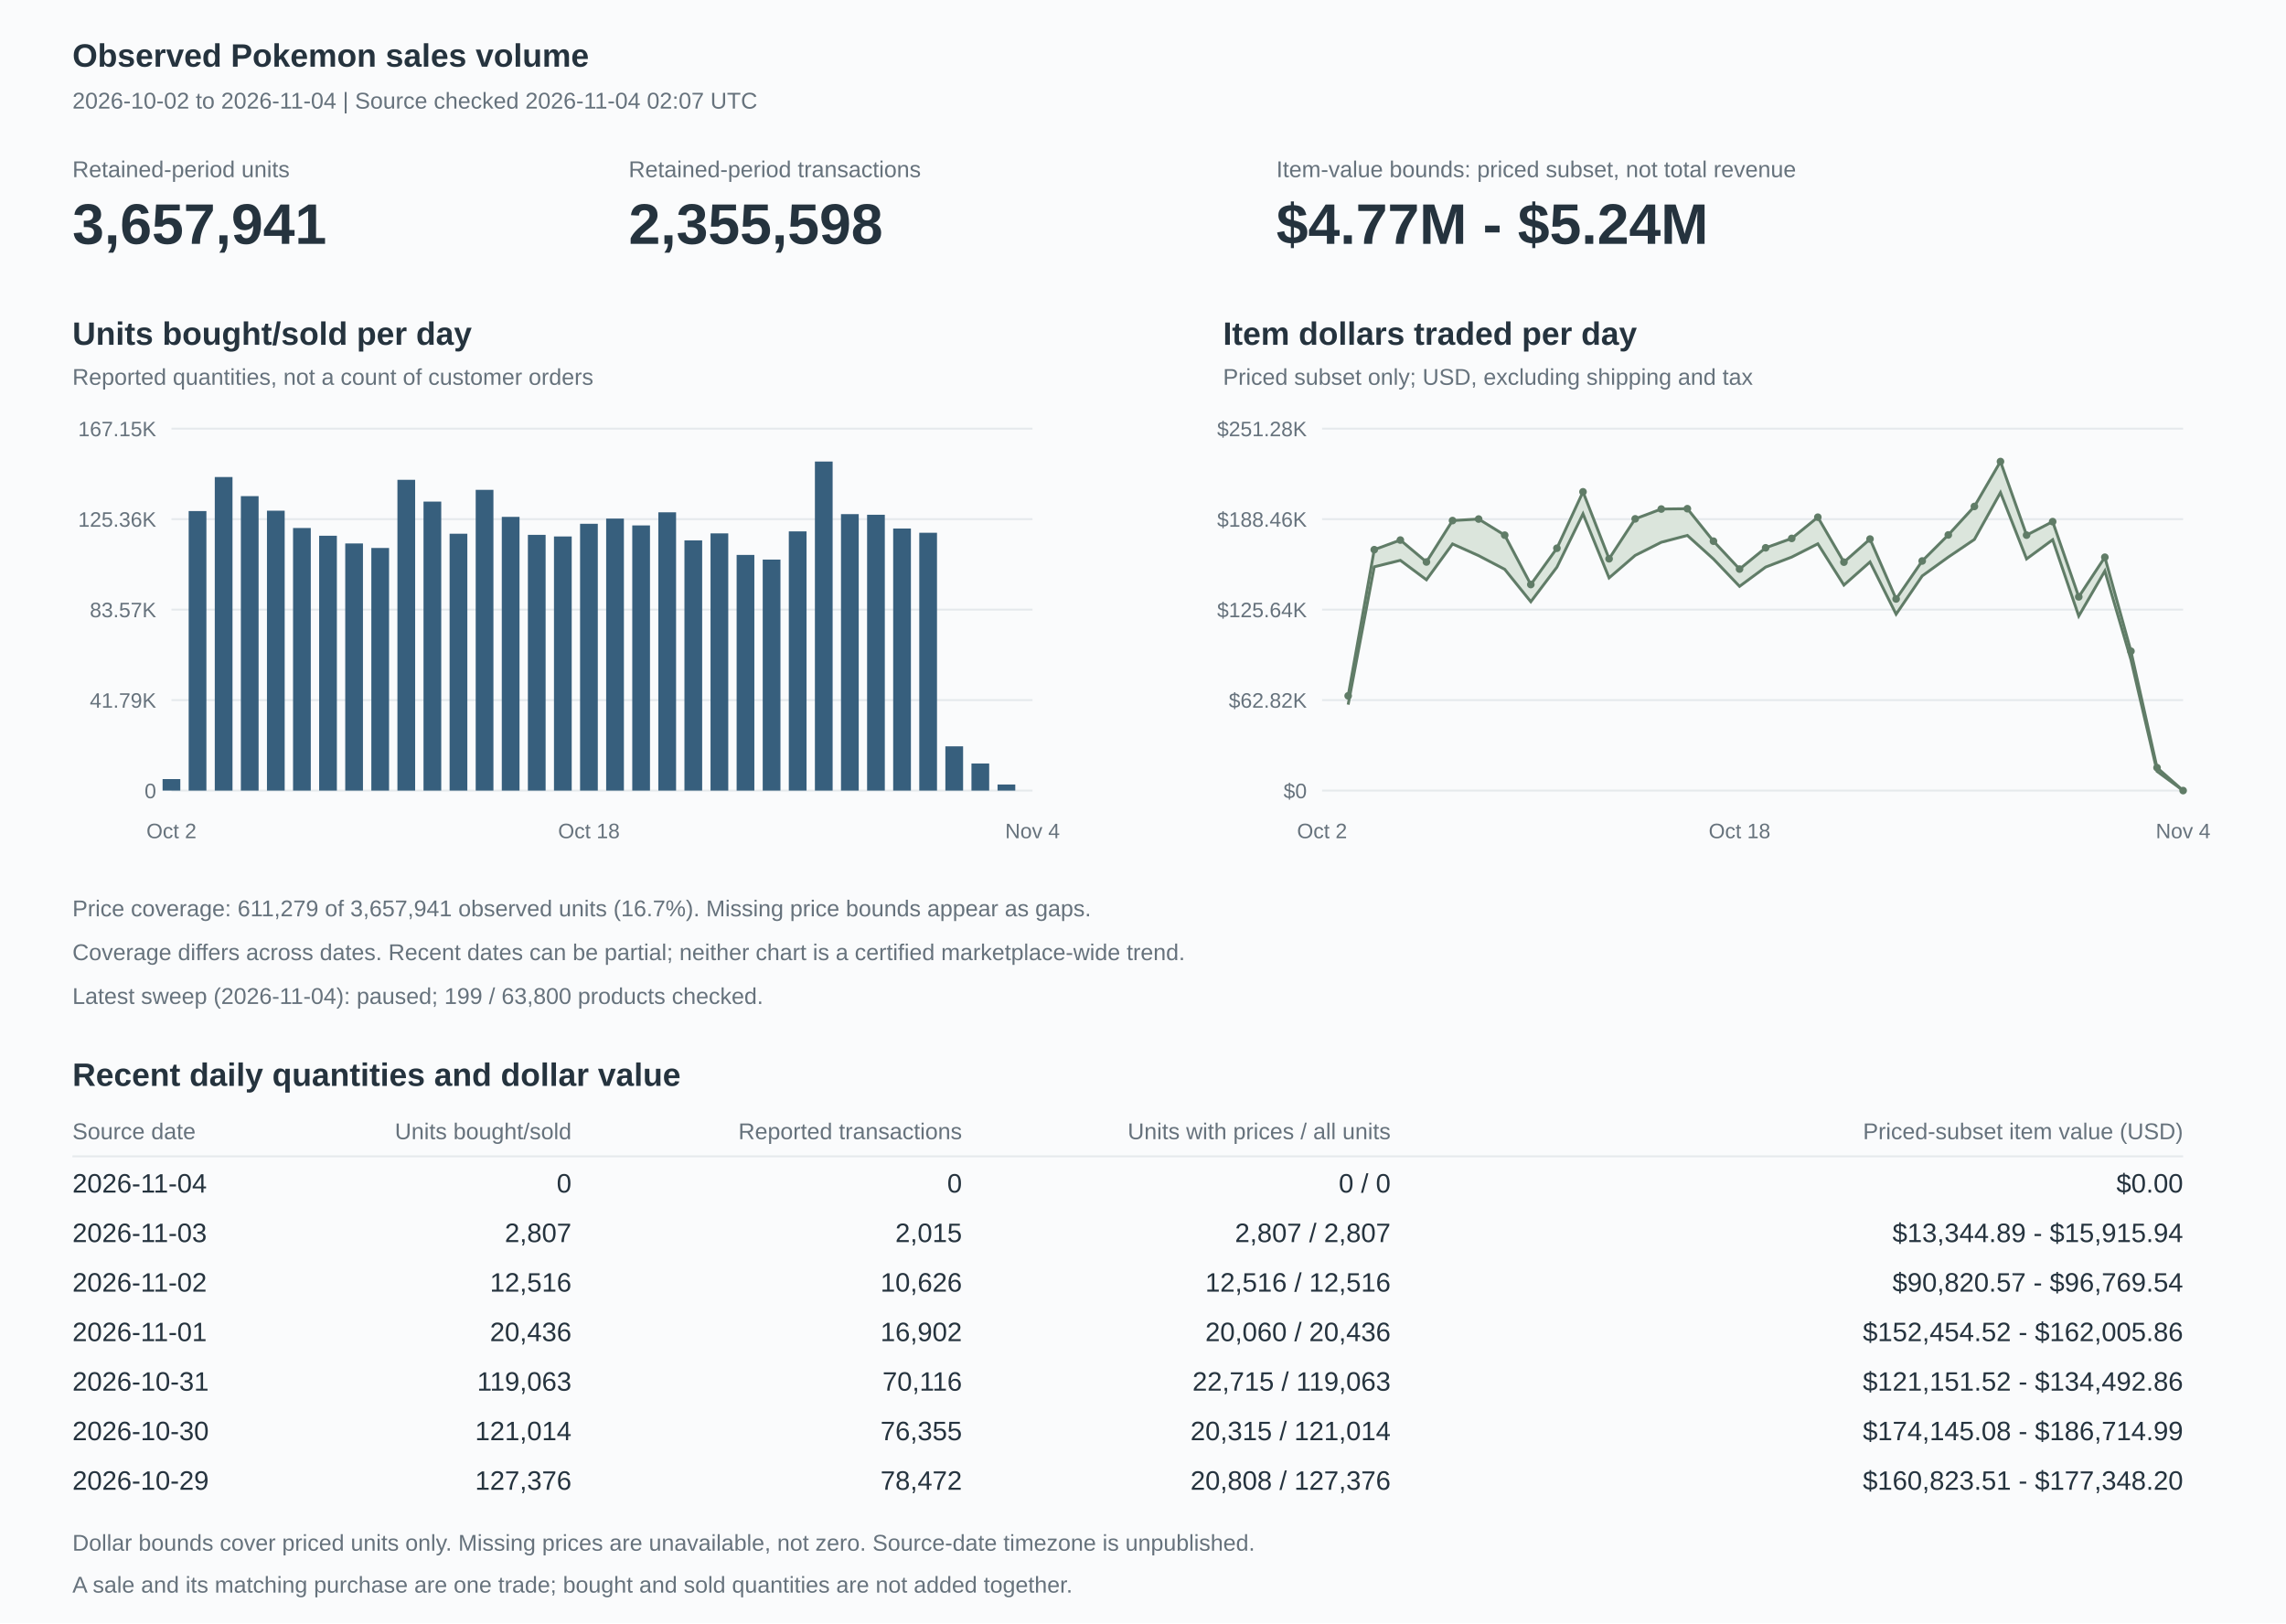
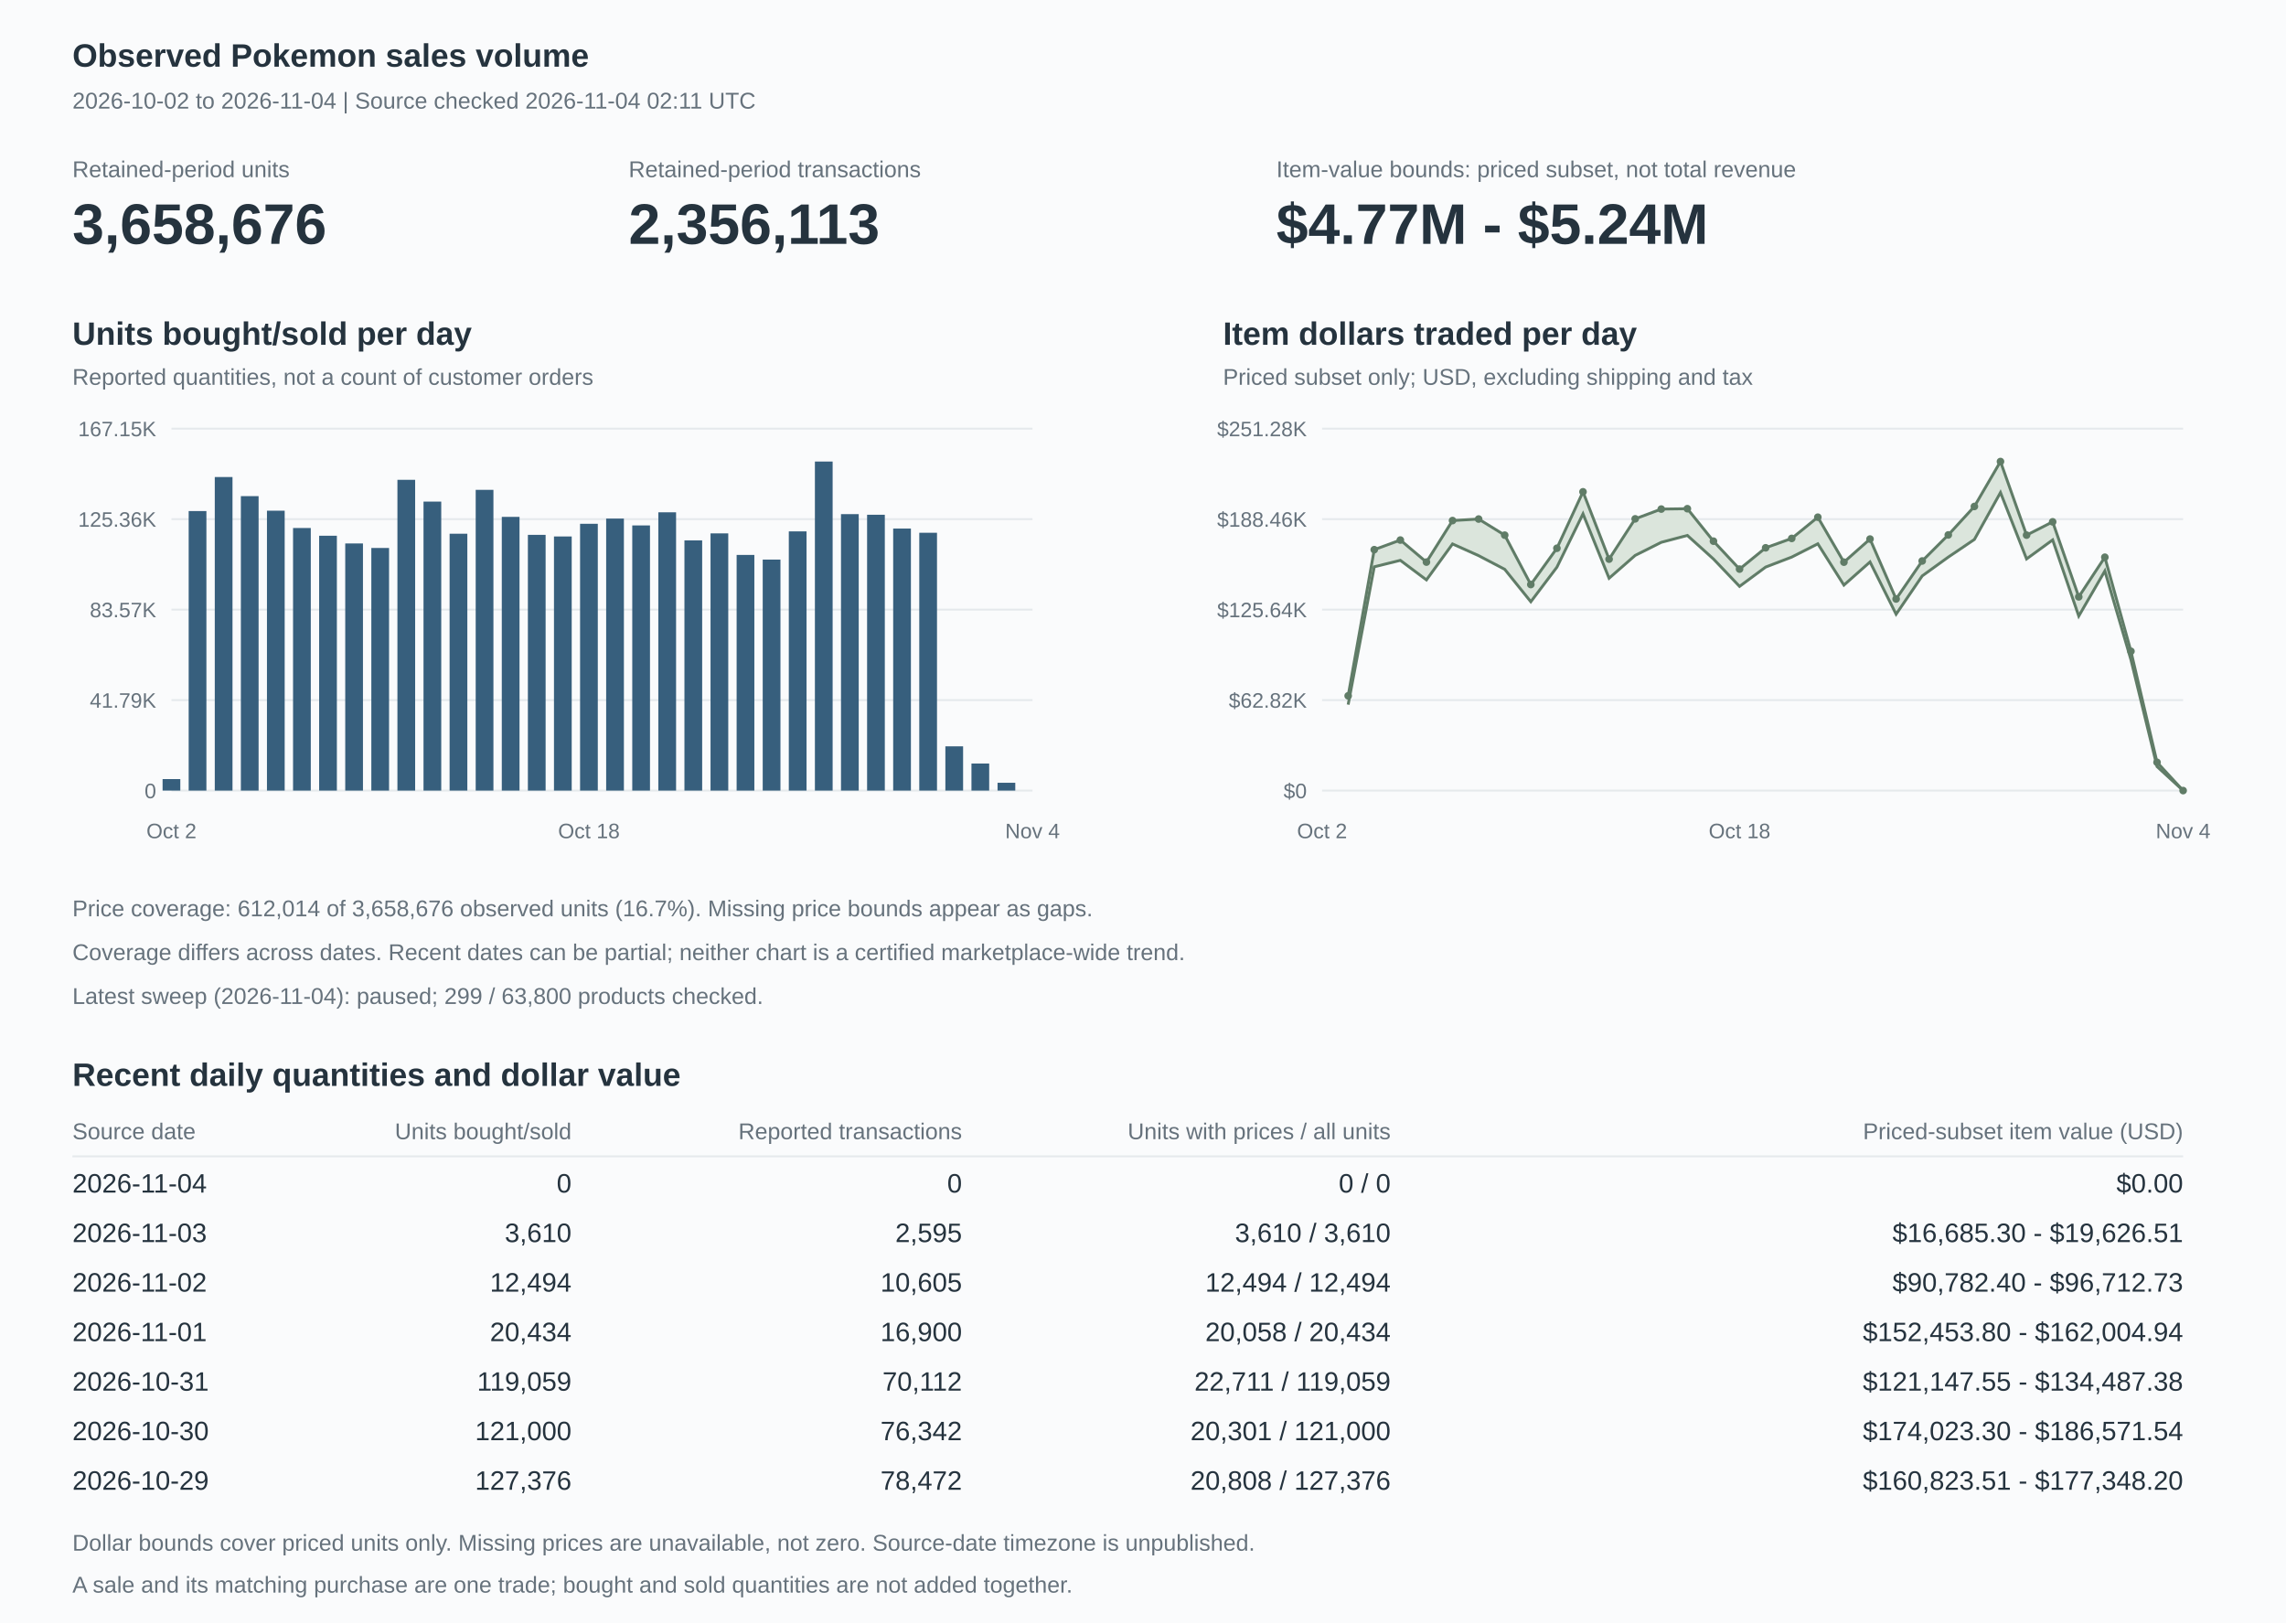
<svg xmlns="http://www.w3.org/2000/svg" width="1200" height="852" viewBox="0 0 1200 852" role="img" aria-labelledby="title description">
  <style>text{font-family:Arial,Helvetica,sans-serif;fill:#25333e;font-size:14px}.heading{font-size:17px;font-weight:600}.muted{fill:#66727c;font-size:12px}.axis{fill:#66727c;font-size:11px}.value{font-size:30px;font-weight:600}.grid{stroke:#e5e9ec;stroke-width:1}</style>
  <rect width="1200" height="852" fill="#fafbfc" />
  <text x="38" y="35" class="heading">Observed Pokemon sales volume</text>
-   <text x="38" y="57" class="muted">2026-10-02 to 2026-11-04 | Source checked 2026-11-04 02:07 UTC</text>
+   <text x="38" y="57" class="muted">2026-10-02 to 2026-11-04 | Source checked 2026-11-04 02:11 UTC</text>
  <text x="38" y="93" class="muted">Retained-period units</text>
-   <text x="38" y="128" class="value">3,657,941</text>
+   <text x="38" y="128" class="value">3,658,676</text>
  <text x="330" y="93" class="muted">Retained-period transactions</text>
-   <text x="330" y="128" class="value">2,355,598</text>
+   <text x="330" y="128" class="value">2,356,113</text>
  <text x="670" y="93" class="muted">Item-value bounds: priced subset, not total revenue</text>
  <text x="670" y="128" class="value">$4.77M - $5.24M</text>
  <text x="38" y="181" class="heading">Units bought/sold per day</text>
  <text x="38" y="202" class="muted">Reported quantities, not a count of customer orders</text>
  <path d="M90,415h452" class="grid" />
  <text x="82" y="419" text-anchor="end" class="axis">0</text>
  <path d="M90,367.5h452" class="grid" />
  <text x="82" y="371.5" text-anchor="end" class="axis">41.79K</text>
  <path d="M90,320h452" class="grid" />
  <text x="82" y="324" text-anchor="end" class="axis">83.57K</text>
  <path d="M90,272.5h452" class="grid" />
  <text x="82" y="276.5" text-anchor="end" class="axis">125.36K</text>
  <path d="M90,225h452" class="grid" />
  <text x="82" y="229" text-anchor="end" class="axis">167.15K</text>
  <rect x="85.347" y="408.962" width="9.306" height="6.038" fill="#375f7d" />
-   <rect x="99.044" y="268.269" width="9.306" height="146.731" fill="#375f7d" />
-   <rect x="112.741" y="250.41" width="9.306" height="164.59" fill="#375f7d" />
-   <rect x="126.438" y="260.434" width="9.306" height="154.566" fill="#375f7d" />
-   <rect x="140.135" y="268.076" width="9.306" height="146.924" fill="#375f7d" />
-   <rect x="153.832" y="277.169" width="9.306" height="137.831" fill="#375f7d" />
-   <rect x="167.529" y="281.225" width="9.306" height="133.775" fill="#375f7d" />
-   <rect x="181.226" y="285.276" width="9.306" height="129.724" fill="#375f7d" />
+   <rect x="99.044" y="268.268" width="9.306" height="146.732" fill="#375f7d" />
+   <rect x="112.741" y="250.409" width="9.306" height="164.591" fill="#375f7d" />
+   <rect x="126.438" y="260.433" width="9.306" height="154.567" fill="#375f7d" />
+   <rect x="140.135" y="268.077" width="9.306" height="146.923" fill="#375f7d" />
+   <rect x="153.832" y="277.168" width="9.306" height="137.832" fill="#375f7d" />
+   <rect x="167.529" y="281.224" width="9.306" height="133.776" fill="#375f7d" />
+   <rect x="181.226" y="285.275" width="9.306" height="129.725" fill="#375f7d" />
  <rect x="194.923" y="287.646" width="9.306" height="127.354" fill="#375f7d" />
-   <rect x="208.62" y="251.865" width="9.306" height="163.135" fill="#375f7d" />
+   <rect x="208.62" y="251.871" width="9.306" height="163.129" fill="#375f7d" />
  <rect x="222.317" y="263.302" width="9.306" height="151.698" fill="#375f7d" />
  <rect x="236.014" y="280.169" width="9.306" height="134.831" fill="#375f7d" />
-   <rect x="249.711" y="257.134" width="9.306" height="157.866" fill="#375f7d" />
+   <rect x="249.711" y="257.133" width="9.306" height="157.867" fill="#375f7d" />
  <rect x="263.408" y="271.323" width="9.306" height="143.677" fill="#375f7d" />
-   <rect x="277.105" y="280.756" width="9.306" height="134.244" fill="#375f7d" />
-   <rect x="290.802" y="281.608" width="9.306" height="133.392" fill="#375f7d" />
-   <rect x="304.499" y="274.948" width="9.306" height="140.052" fill="#375f7d" />
+   <rect x="277.105" y="280.758" width="9.306" height="134.242" fill="#375f7d" />
+   <rect x="290.802" y="281.607" width="9.306" height="133.393" fill="#375f7d" />
+   <rect x="304.499" y="274.95" width="9.306" height="140.05" fill="#375f7d" />
  <rect x="318.196" y="272.219" width="9.306" height="142.781" fill="#375f7d" />
-   <rect x="331.893" y="275.812" width="9.306" height="139.188" fill="#375f7d" />
-   <rect x="345.589" y="268.923" width="9.306" height="146.077" fill="#375f7d" />
+   <rect x="331.893" y="275.814" width="9.306" height="139.186" fill="#375f7d" />
+   <rect x="345.589" y="268.922" width="9.306" height="146.078" fill="#375f7d" />
  <rect x="359.286" y="283.664" width="9.306" height="131.336" fill="#375f7d" />
-   <rect x="372.983" y="279.987" width="9.306" height="135.013" fill="#375f7d" />
-   <rect x="386.68" y="291.292" width="9.306" height="123.708" fill="#375f7d" />
-   <rect x="400.377" y="293.742" width="9.306" height="121.258" fill="#375f7d" />
-   <rect x="414.074" y="278.935" width="9.306" height="136.065" fill="#375f7d" />
+   <rect x="372.983" y="279.986" width="9.306" height="135.014" fill="#375f7d" />
+   <rect x="386.68" y="291.294" width="9.306" height="123.706" fill="#375f7d" />
+   <rect x="400.377" y="293.741" width="9.306" height="121.259" fill="#375f7d" />
+   <rect x="414.074" y="278.934" width="9.306" height="136.066" fill="#375f7d" />
  <rect x="427.771" y="242.273" width="9.306" height="172.727" fill="#375f7d" />
-   <rect x="441.468" y="269.882" width="9.306" height="145.118" fill="#375f7d" />
-   <rect x="455.165" y="270.21" width="9.306" height="144.79" fill="#375f7d" />
-   <rect x="468.862" y="277.442" width="9.306" height="137.558" fill="#375f7d" />
-   <rect x="482.559" y="279.659" width="9.306" height="135.341" fill="#375f7d" />
-   <rect x="496.256" y="391.77" width="9.306" height="23.23" fill="#375f7d" />
-   <rect x="509.953" y="400.773" width="9.306" height="14.227" fill="#375f7d" />
-   <rect x="523.65" y="411.809" width="9.306" height="3.191" fill="#375f7d" />
+   <rect x="441.468" y="269.884" width="9.306" height="145.116" fill="#375f7d" />
+   <rect x="455.165" y="270.209" width="9.306" height="144.791" fill="#375f7d" />
+   <rect x="468.862" y="277.457" width="9.306" height="137.543" fill="#375f7d" />
+   <rect x="482.559" y="279.663" width="9.306" height="135.337" fill="#375f7d" />
+   <rect x="496.256" y="391.772" width="9.306" height="23.228" fill="#375f7d" />
+   <rect x="509.953" y="400.798" width="9.306" height="14.202" fill="#375f7d" />
+   <rect x="523.65" y="410.896" width="9.306" height="4.104" fill="#375f7d" />
  <rect x="537.347" y="415" width="9.306" height="0" fill="#375f7d" />
  <text x="90" y="440" text-anchor="middle" class="axis">Oct 2</text>
  <text x="309.152" y="440" text-anchor="middle" class="axis">Oct 18</text>
  <text x="542" y="440" text-anchor="middle" class="axis">Nov 4</text>
  <text x="642" y="181" class="heading">Item dollars traded per day</text>
  <text x="642" y="202" class="muted">Priced subset only; USD, excluding shipping and tax</text>
  <path d="M694,415h452" class="grid" />
  <text x="686" y="419" text-anchor="end" class="axis">$0</text>
  <path d="M694,367.5h452" class="grid" />
  <text x="686" y="371.5" text-anchor="end" class="axis">$62.82K</text>
  <path d="M694,320h452" class="grid" />
  <text x="686" y="324" text-anchor="end" class="axis">$125.64K</text>
  <path d="M694,272.5h452" class="grid" />
  <text x="686" y="276.5" text-anchor="end" class="axis">$188.46K</text>
  <path d="M694,225h452" class="grid" />
  <text x="686" y="229" text-anchor="end" class="axis">$251.28K</text>
-   <polygon points="707.697,365.257 721.394,288.537 735.091,283.493 748.788,294.996 762.485,273.269 776.182,272.464 789.879,280.92 803.576,306.838 817.273,287.791 830.97,258.168 844.667,293.323 858.364,272.364 872.061,267.208 885.758,267.034 899.455,284.079 913.152,298.722 926.848,287.563 940.545,282.628 954.242,271.494 967.939,295.084 981.636,282.97 995.333,314.417 1009.03,294.474 1022.727,280.795 1036.424,265.852 1050.121,242.273 1063.818,280.902 1077.515,273.819 1091.212,313.306 1104.909,292.502 1118.606,341.83 1132.303,402.965 1146,415 1146,415 1132.303,404.91 1118.606,346.328 1104.909,299.725 1091.212,323.394 1077.515,283.324 1063.818,293.396 1050.121,258.539 1036.424,283.181 1022.727,292.434 1009.03,302.32 995.333,322.416 981.636,294.991 967.939,307.125 954.242,285.459 940.545,292.416 926.848,297.671 913.152,307.792 899.455,293.429 885.758,281.06 872.061,284.653 858.364,291.542 844.667,303.343 830.97,269.729 817.273,297.722 803.576,315.863 789.879,298.842 776.182,291.674 762.485,285.533 748.788,304.346 735.091,294.139 721.394,297.533 707.697,369.874" fill="#dbe5dc" />
-   <polyline points="707.697,369.874 721.394,297.533 735.091,294.139 748.788,304.346 762.485,285.533 776.182,291.674 789.879,298.842 803.576,315.863 817.273,297.722 830.97,269.729 844.667,303.343 858.364,291.542 872.061,284.653 885.758,281.06 899.455,293.429 913.152,307.792 926.848,297.671 940.545,292.416 954.242,285.459 967.939,307.125 981.636,294.991 995.333,322.416 1009.03,302.32 1022.727,292.434 1036.424,283.181 1050.121,258.539 1063.818,293.396 1077.515,283.324 1091.212,323.394 1104.909,299.725 1118.606,346.328 1132.303,404.91 1146,415" fill="none" stroke="#607c67" stroke-width="1.5" />
-   <polyline points="707.697,365.257 721.394,288.537 735.091,283.493 748.788,294.996 762.485,273.269 776.182,272.464 789.879,280.92 803.576,306.838 817.273,287.791 830.97,258.168 844.667,293.323 858.364,272.364 872.061,267.208 885.758,267.034 899.455,284.079 913.152,298.722 926.848,287.563 940.545,282.628 954.242,271.494 967.939,295.084 981.636,282.97 995.333,314.417 1009.03,294.474 1022.727,280.795 1036.424,265.852 1050.121,242.273 1063.818,280.902 1077.515,273.819 1091.212,313.306 1104.909,292.502 1118.606,341.83 1132.303,402.965 1146,415" fill="none" stroke="#607c67" stroke-width="1.5" />
-   <circle cx="707.697" cy="365.257" r="2" fill="#607c67" />
-   <circle cx="721.394" cy="288.537" r="2" fill="#607c67" />
-   <circle cx="735.091" cy="283.493" r="2" fill="#607c67" />
-   <circle cx="748.788" cy="294.996" r="2" fill="#607c67" />
-   <circle cx="762.485" cy="273.269" r="2" fill="#607c67" />
-   <circle cx="776.182" cy="272.464" r="2" fill="#607c67" />
-   <circle cx="789.879" cy="280.92" r="2" fill="#607c67" />
-   <circle cx="803.576" cy="306.838" r="2" fill="#607c67" />
-   <circle cx="817.273" cy="287.791" r="2" fill="#607c67" />
-   <circle cx="830.97" cy="258.168" r="2" fill="#607c67" />
-   <circle cx="844.667" cy="293.323" r="2" fill="#607c67" />
-   <circle cx="858.364" cy="272.364" r="2" fill="#607c67" />
-   <circle cx="872.061" cy="267.208" r="2" fill="#607c67" />
-   <circle cx="885.758" cy="267.034" r="2" fill="#607c67" />
-   <circle cx="899.455" cy="284.079" r="2" fill="#607c67" />
-   <circle cx="913.152" cy="298.722" r="2" fill="#607c67" />
-   <circle cx="926.848" cy="287.563" r="2" fill="#607c67" />
-   <circle cx="940.545" cy="282.628" r="2" fill="#607c67" />
-   <circle cx="954.242" cy="271.494" r="2" fill="#607c67" />
-   <circle cx="967.939" cy="295.084" r="2" fill="#607c67" />
-   <circle cx="981.636" cy="282.97" r="2" fill="#607c67" />
-   <circle cx="995.333" cy="314.417" r="2" fill="#607c67" />
-   <circle cx="1009.03" cy="294.474" r="2" fill="#607c67" />
-   <circle cx="1022.727" cy="280.795" r="2" fill="#607c67" />
-   <circle cx="1036.424" cy="265.852" r="2" fill="#607c67" />
+   <polygon points="707.697,365.256 721.394,288.535 735.091,283.49 748.788,295.054 762.485,273.266 776.182,272.462 789.879,280.917 803.576,306.837 817.273,287.799 830.97,258.166 844.667,293.51 858.364,272.361 872.061,267.23 885.758,267.036 899.455,284.076 913.152,298.737 926.848,287.561 940.545,282.632 954.242,271.491 967.939,295.094 981.636,282.968 995.333,314.425 1009.03,294.471 1022.727,280.793 1036.424,265.854 1050.121,242.273 1063.818,280.899 1077.515,273.925 1091.212,313.308 1104.909,292.501 1118.606,341.871 1132.303,400.16 1146,415 1146,415 1132.303,402.384 1118.606,346.355 1104.909,299.723 1091.212,323.395 1077.515,283.413 1063.818,293.394 1050.121,258.539 1036.424,283.183 1022.727,292.432 1009.03,302.318 995.333,322.413 981.636,294.989 967.939,307.134 954.242,285.457 940.545,292.419 926.848,297.669 913.152,307.807 899.455,293.427 885.758,281.062 872.061,284.676 858.364,291.54 844.667,303.53 830.97,269.728 817.273,297.727 803.576,315.861 789.879,298.84 776.182,291.672 762.485,285.53 748.788,304.404 735.091,294.137 721.394,297.531 707.697,369.873" fill="#dbe5dc" />
+   <polyline points="707.697,369.873 721.394,297.531 735.091,294.137 748.788,304.404 762.485,285.53 776.182,291.672 789.879,298.84 803.576,315.861 817.273,297.727 830.97,269.728 844.667,303.53 858.364,291.54 872.061,284.676 885.758,281.062 899.455,293.427 913.152,307.807 926.848,297.669 940.545,292.419 954.242,285.457 967.939,307.134 981.636,294.989 995.333,322.413 1009.03,302.318 1022.727,292.432 1036.424,283.183 1050.121,258.539 1063.818,293.394 1077.515,283.413 1091.212,323.395 1104.909,299.723 1118.606,346.355 1132.303,402.384 1146,415" fill="none" stroke="#607c67" stroke-width="1.5" />
+   <polyline points="707.697,365.256 721.394,288.535 735.091,283.49 748.788,295.054 762.485,273.266 776.182,272.462 789.879,280.917 803.576,306.837 817.273,287.799 830.97,258.166 844.667,293.51 858.364,272.361 872.061,267.23 885.758,267.036 899.455,284.076 913.152,298.737 926.848,287.561 940.545,282.632 954.242,271.491 967.939,295.094 981.636,282.968 995.333,314.425 1009.03,294.471 1022.727,280.793 1036.424,265.854 1050.121,242.273 1063.818,280.899 1077.515,273.925 1091.212,313.308 1104.909,292.501 1118.606,341.871 1132.303,400.16 1146,415" fill="none" stroke="#607c67" stroke-width="1.5" />
+   <circle cx="707.697" cy="365.256" r="2" fill="#607c67" />
+   <circle cx="721.394" cy="288.535" r="2" fill="#607c67" />
+   <circle cx="735.091" cy="283.49" r="2" fill="#607c67" />
+   <circle cx="748.788" cy="295.054" r="2" fill="#607c67" />
+   <circle cx="762.485" cy="273.266" r="2" fill="#607c67" />
+   <circle cx="776.182" cy="272.462" r="2" fill="#607c67" />
+   <circle cx="789.879" cy="280.917" r="2" fill="#607c67" />
+   <circle cx="803.576" cy="306.837" r="2" fill="#607c67" />
+   <circle cx="817.273" cy="287.799" r="2" fill="#607c67" />
+   <circle cx="830.97" cy="258.166" r="2" fill="#607c67" />
+   <circle cx="844.667" cy="293.51" r="2" fill="#607c67" />
+   <circle cx="858.364" cy="272.361" r="2" fill="#607c67" />
+   <circle cx="872.061" cy="267.23" r="2" fill="#607c67" />
+   <circle cx="885.758" cy="267.036" r="2" fill="#607c67" />
+   <circle cx="899.455" cy="284.076" r="2" fill="#607c67" />
+   <circle cx="913.152" cy="298.737" r="2" fill="#607c67" />
+   <circle cx="926.848" cy="287.561" r="2" fill="#607c67" />
+   <circle cx="940.545" cy="282.632" r="2" fill="#607c67" />
+   <circle cx="954.242" cy="271.491" r="2" fill="#607c67" />
+   <circle cx="967.939" cy="295.094" r="2" fill="#607c67" />
+   <circle cx="981.636" cy="282.968" r="2" fill="#607c67" />
+   <circle cx="995.333" cy="314.425" r="2" fill="#607c67" />
+   <circle cx="1009.03" cy="294.471" r="2" fill="#607c67" />
+   <circle cx="1022.727" cy="280.793" r="2" fill="#607c67" />
+   <circle cx="1036.424" cy="265.854" r="2" fill="#607c67" />
  <circle cx="1050.121" cy="242.273" r="2" fill="#607c67" />
-   <circle cx="1063.818" cy="280.902" r="2" fill="#607c67" />
-   <circle cx="1077.515" cy="273.819" r="2" fill="#607c67" />
-   <circle cx="1091.212" cy="313.306" r="2" fill="#607c67" />
-   <circle cx="1104.909" cy="292.502" r="2" fill="#607c67" />
-   <circle cx="1118.606" cy="341.83" r="2" fill="#607c67" />
-   <circle cx="1132.303" cy="402.965" r="2" fill="#607c67" />
+   <circle cx="1063.818" cy="280.899" r="2" fill="#607c67" />
+   <circle cx="1077.515" cy="273.925" r="2" fill="#607c67" />
+   <circle cx="1091.212" cy="313.308" r="2" fill="#607c67" />
+   <circle cx="1104.909" cy="292.501" r="2" fill="#607c67" />
+   <circle cx="1118.606" cy="341.871" r="2" fill="#607c67" />
+   <circle cx="1132.303" cy="400.16" r="2" fill="#607c67" />
  <circle cx="1146" cy="415" r="2" fill="#607c67" />
  <text x="694" y="440" text-anchor="middle" class="axis">Oct 2</text>
  <text x="913.152" y="440" text-anchor="middle" class="axis">Oct 18</text>
  <text x="1146" y="440" text-anchor="middle" class="axis">Nov 4</text>
-   <text x="38" y="481" class="muted">Price coverage: 611,279 of 3,657,941 observed units (16.7%). Missing price bounds appear as gaps.</text>
+   <text x="38" y="481" class="muted">Price coverage: 612,014 of 3,658,676 observed units (16.7%). Missing price bounds appear as gaps.</text>
  <text x="38" y="504" class="muted">Coverage differs across dates. Recent dates can be partial; neither chart is a certified marketplace-wide trend.</text>
-   <text x="38" y="527" class="muted">Latest sweep (2026-11-04): paused; 199 / 63,800 products checked.</text>
+   <text x="38" y="527" class="muted">Latest sweep (2026-11-04): paused; 299 / 63,800 products checked.</text>
  <text x="38" y="570" class="heading">Recent daily quantities and dollar value</text>
  <text x="38" y="598" class="muted">Source date</text>
  <text x="300" y="598" text-anchor="end" class="muted">Units bought/sold</text>
  <text x="505" y="598" text-anchor="end" class="muted">Reported transactions</text>
  <text x="730" y="598" text-anchor="end" class="muted">Units with prices / all units</text>
  <text x="1146" y="598" text-anchor="end" class="muted">Priced-subset item value (USD)</text>
  <path d="M38,607h1108" class="grid" />
  <text x="38" y="626">2026-11-04</text>
  <text x="300" y="626" text-anchor="end">0</text>
  <text x="505" y="626" text-anchor="end">0</text>
  <text x="730" y="626" text-anchor="end">0 / 0</text>
  <text x="1146" y="626" text-anchor="end">$0.00</text>
  <text x="38" y="652">2026-11-03</text>
-   <text x="300" y="652" text-anchor="end">2,807</text>
-   <text x="505" y="652" text-anchor="end">2,015</text>
-   <text x="730" y="652" text-anchor="end">2,807 / 2,807</text>
-   <text x="1146" y="652" text-anchor="end">$13,344.89 - $15,915.94</text>
+   <text x="300" y="652" text-anchor="end">3,610</text>
+   <text x="505" y="652" text-anchor="end">2,595</text>
+   <text x="730" y="652" text-anchor="end">3,610 / 3,610</text>
+   <text x="1146" y="652" text-anchor="end">$16,685.30 - $19,626.51</text>
  <text x="38" y="678">2026-11-02</text>
-   <text x="300" y="678" text-anchor="end">12,516</text>
-   <text x="505" y="678" text-anchor="end">10,626</text>
-   <text x="730" y="678" text-anchor="end">12,516 / 12,516</text>
-   <text x="1146" y="678" text-anchor="end">$90,820.57 - $96,769.54</text>
+   <text x="300" y="678" text-anchor="end">12,494</text>
+   <text x="505" y="678" text-anchor="end">10,605</text>
+   <text x="730" y="678" text-anchor="end">12,494 / 12,494</text>
+   <text x="1146" y="678" text-anchor="end">$90,782.40 - $96,712.73</text>
  <text x="38" y="704">2026-11-01</text>
-   <text x="300" y="704" text-anchor="end">20,436</text>
-   <text x="505" y="704" text-anchor="end">16,902</text>
-   <text x="730" y="704" text-anchor="end">20,060 / 20,436</text>
-   <text x="1146" y="704" text-anchor="end">$152,454.52 - $162,005.86</text>
+   <text x="300" y="704" text-anchor="end">20,434</text>
+   <text x="505" y="704" text-anchor="end">16,900</text>
+   <text x="730" y="704" text-anchor="end">20,058 / 20,434</text>
+   <text x="1146" y="704" text-anchor="end">$152,453.80 - $162,004.94</text>
  <text x="38" y="730">2026-10-31</text>
-   <text x="300" y="730" text-anchor="end">119,063</text>
-   <text x="505" y="730" text-anchor="end">70,116</text>
-   <text x="730" y="730" text-anchor="end">22,715 / 119,063</text>
-   <text x="1146" y="730" text-anchor="end">$121,151.52 - $134,492.86</text>
+   <text x="300" y="730" text-anchor="end">119,059</text>
+   <text x="505" y="730" text-anchor="end">70,112</text>
+   <text x="730" y="730" text-anchor="end">22,711 / 119,059</text>
+   <text x="1146" y="730" text-anchor="end">$121,147.55 - $134,487.38</text>
  <text x="38" y="756">2026-10-30</text>
-   <text x="300" y="756" text-anchor="end">121,014</text>
-   <text x="505" y="756" text-anchor="end">76,355</text>
-   <text x="730" y="756" text-anchor="end">20,315 / 121,014</text>
-   <text x="1146" y="756" text-anchor="end">$174,145.08 - $186,714.99</text>
+   <text x="300" y="756" text-anchor="end">121,000</text>
+   <text x="505" y="756" text-anchor="end">76,342</text>
+   <text x="730" y="756" text-anchor="end">20,301 / 121,000</text>
+   <text x="1146" y="756" text-anchor="end">$174,023.30 - $186,571.54</text>
  <text x="38" y="782">2026-10-29</text>
  <text x="300" y="782" text-anchor="end">127,376</text>
  <text x="505" y="782" text-anchor="end">78,472</text>
  <text x="730" y="782" text-anchor="end">20,808 / 127,376</text>
  <text x="1146" y="782" text-anchor="end">$160,823.51 - $177,348.20</text>
  <text x="38" y="814" class="muted">Dollar bounds cover priced units only. Missing prices are unavailable, not zero. Source-date timezone is unpublished.</text>
  <text x="38" y="836" class="muted">A sale and its matching purchase are one trade; bought and sold quantities are not added together.</text>
</svg>
